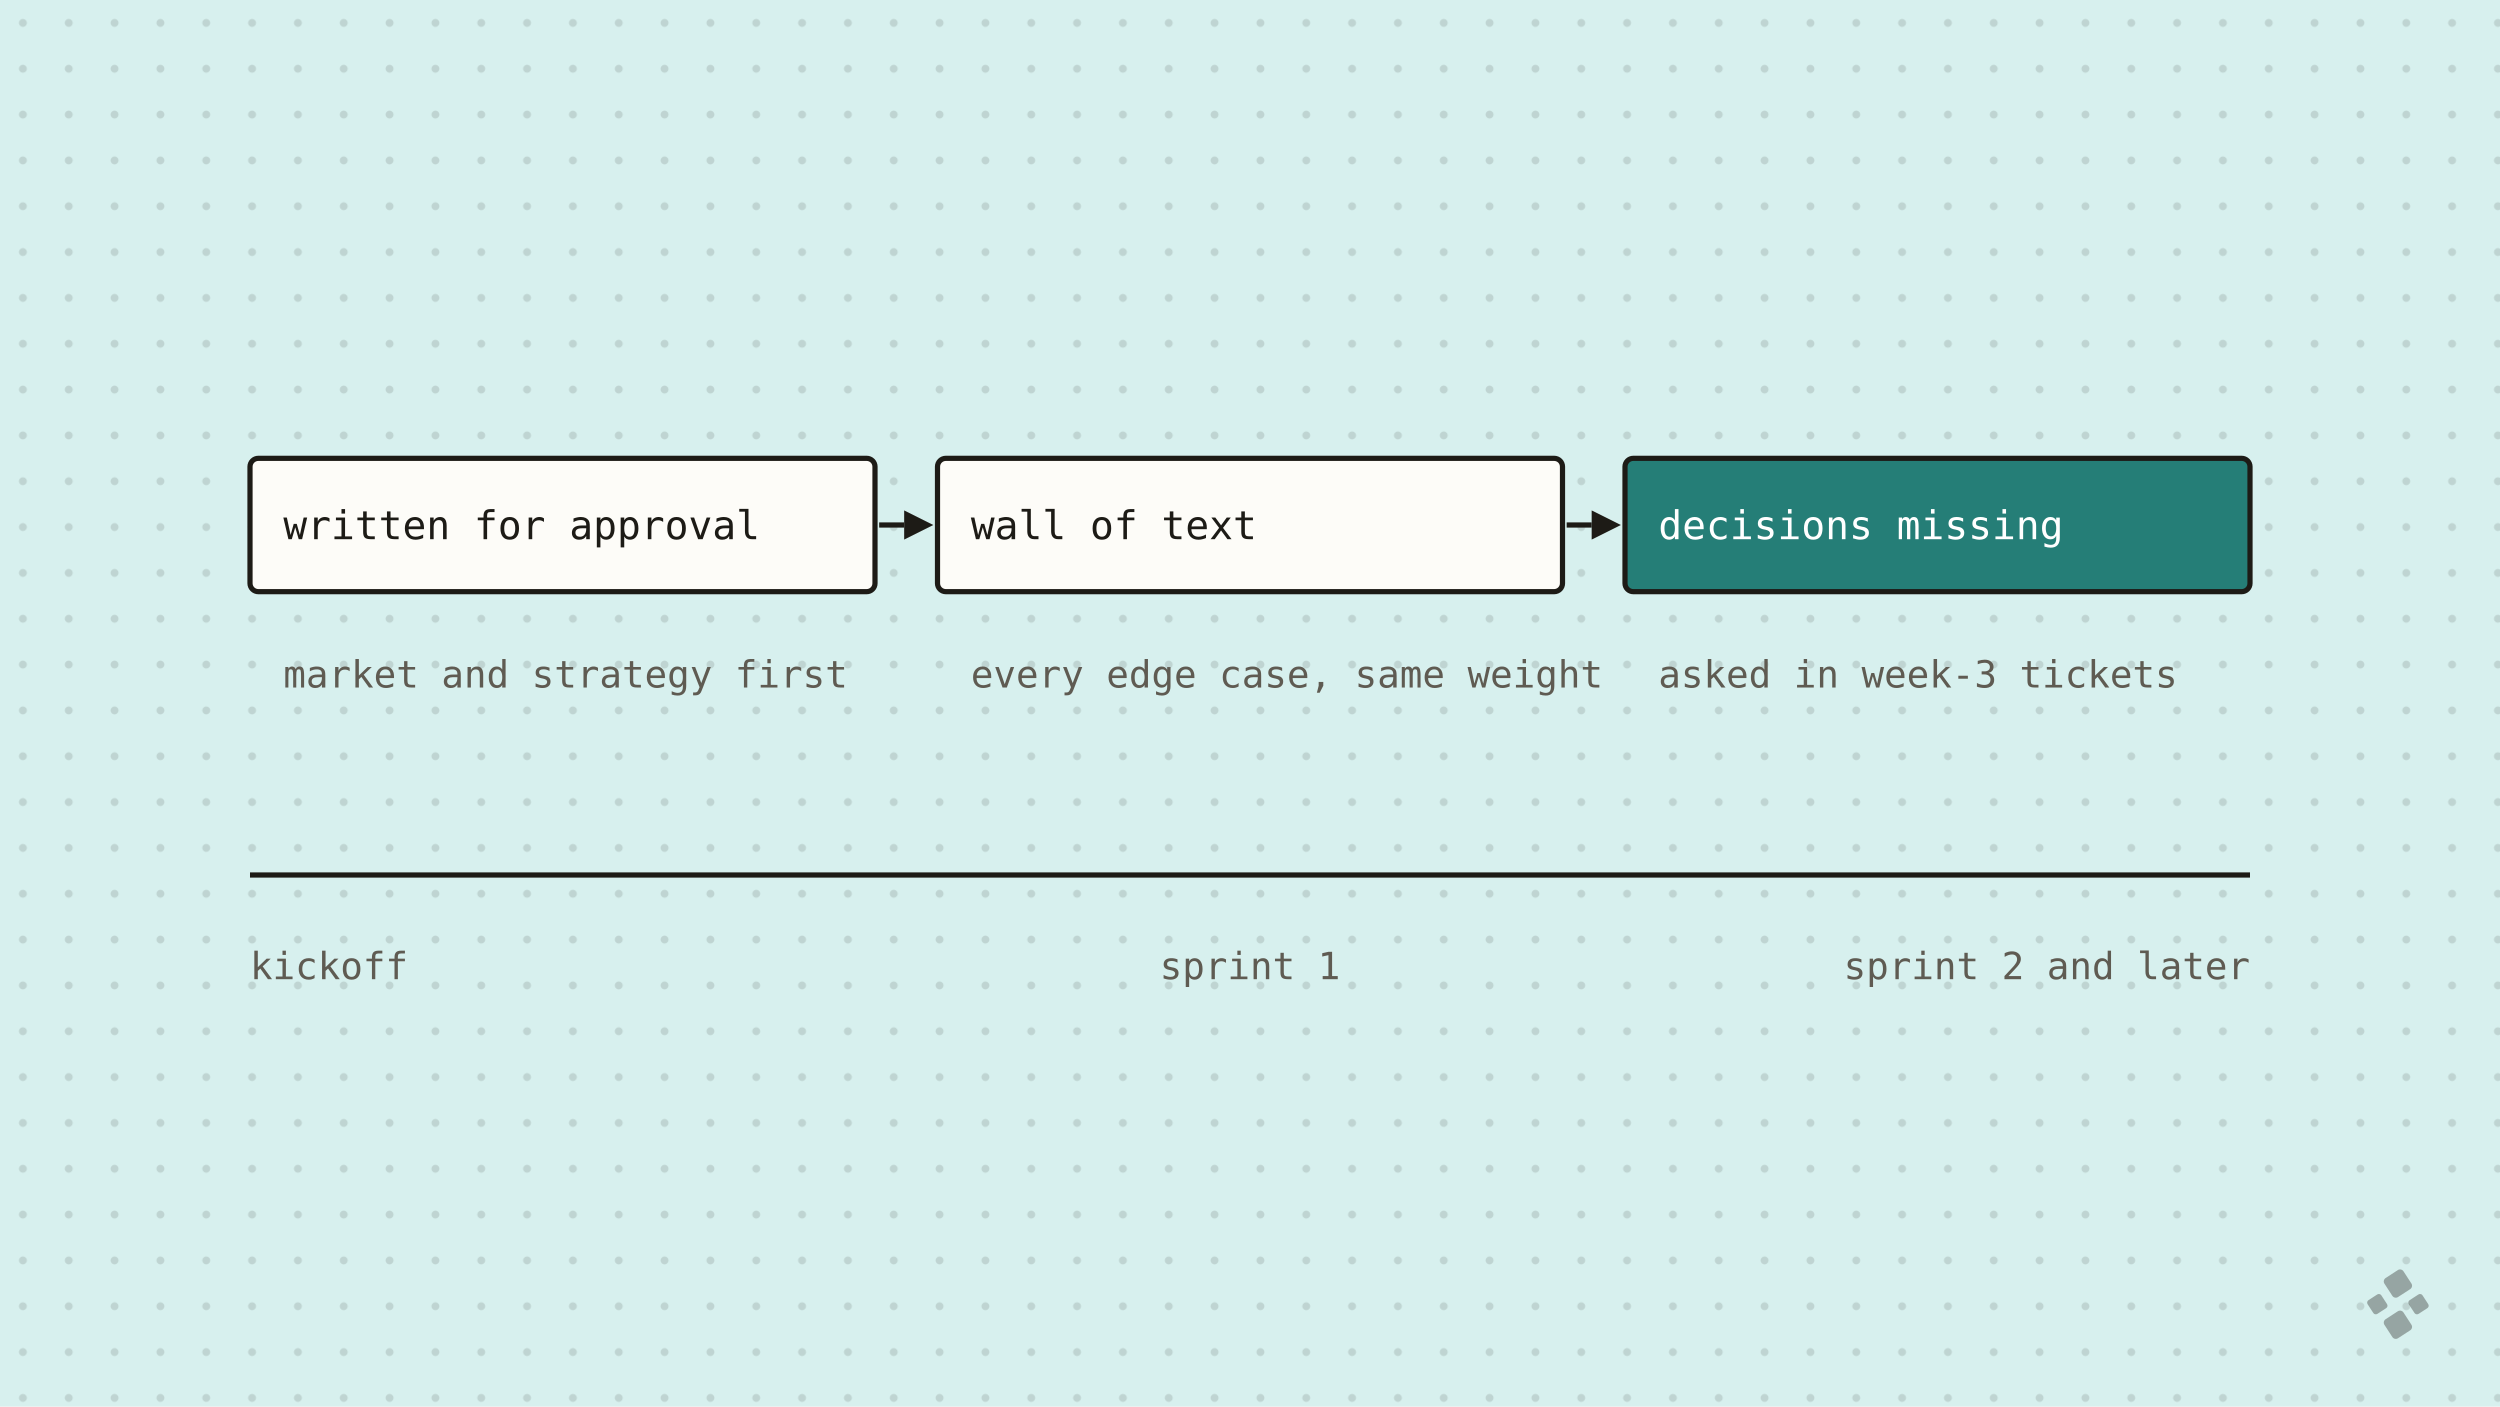
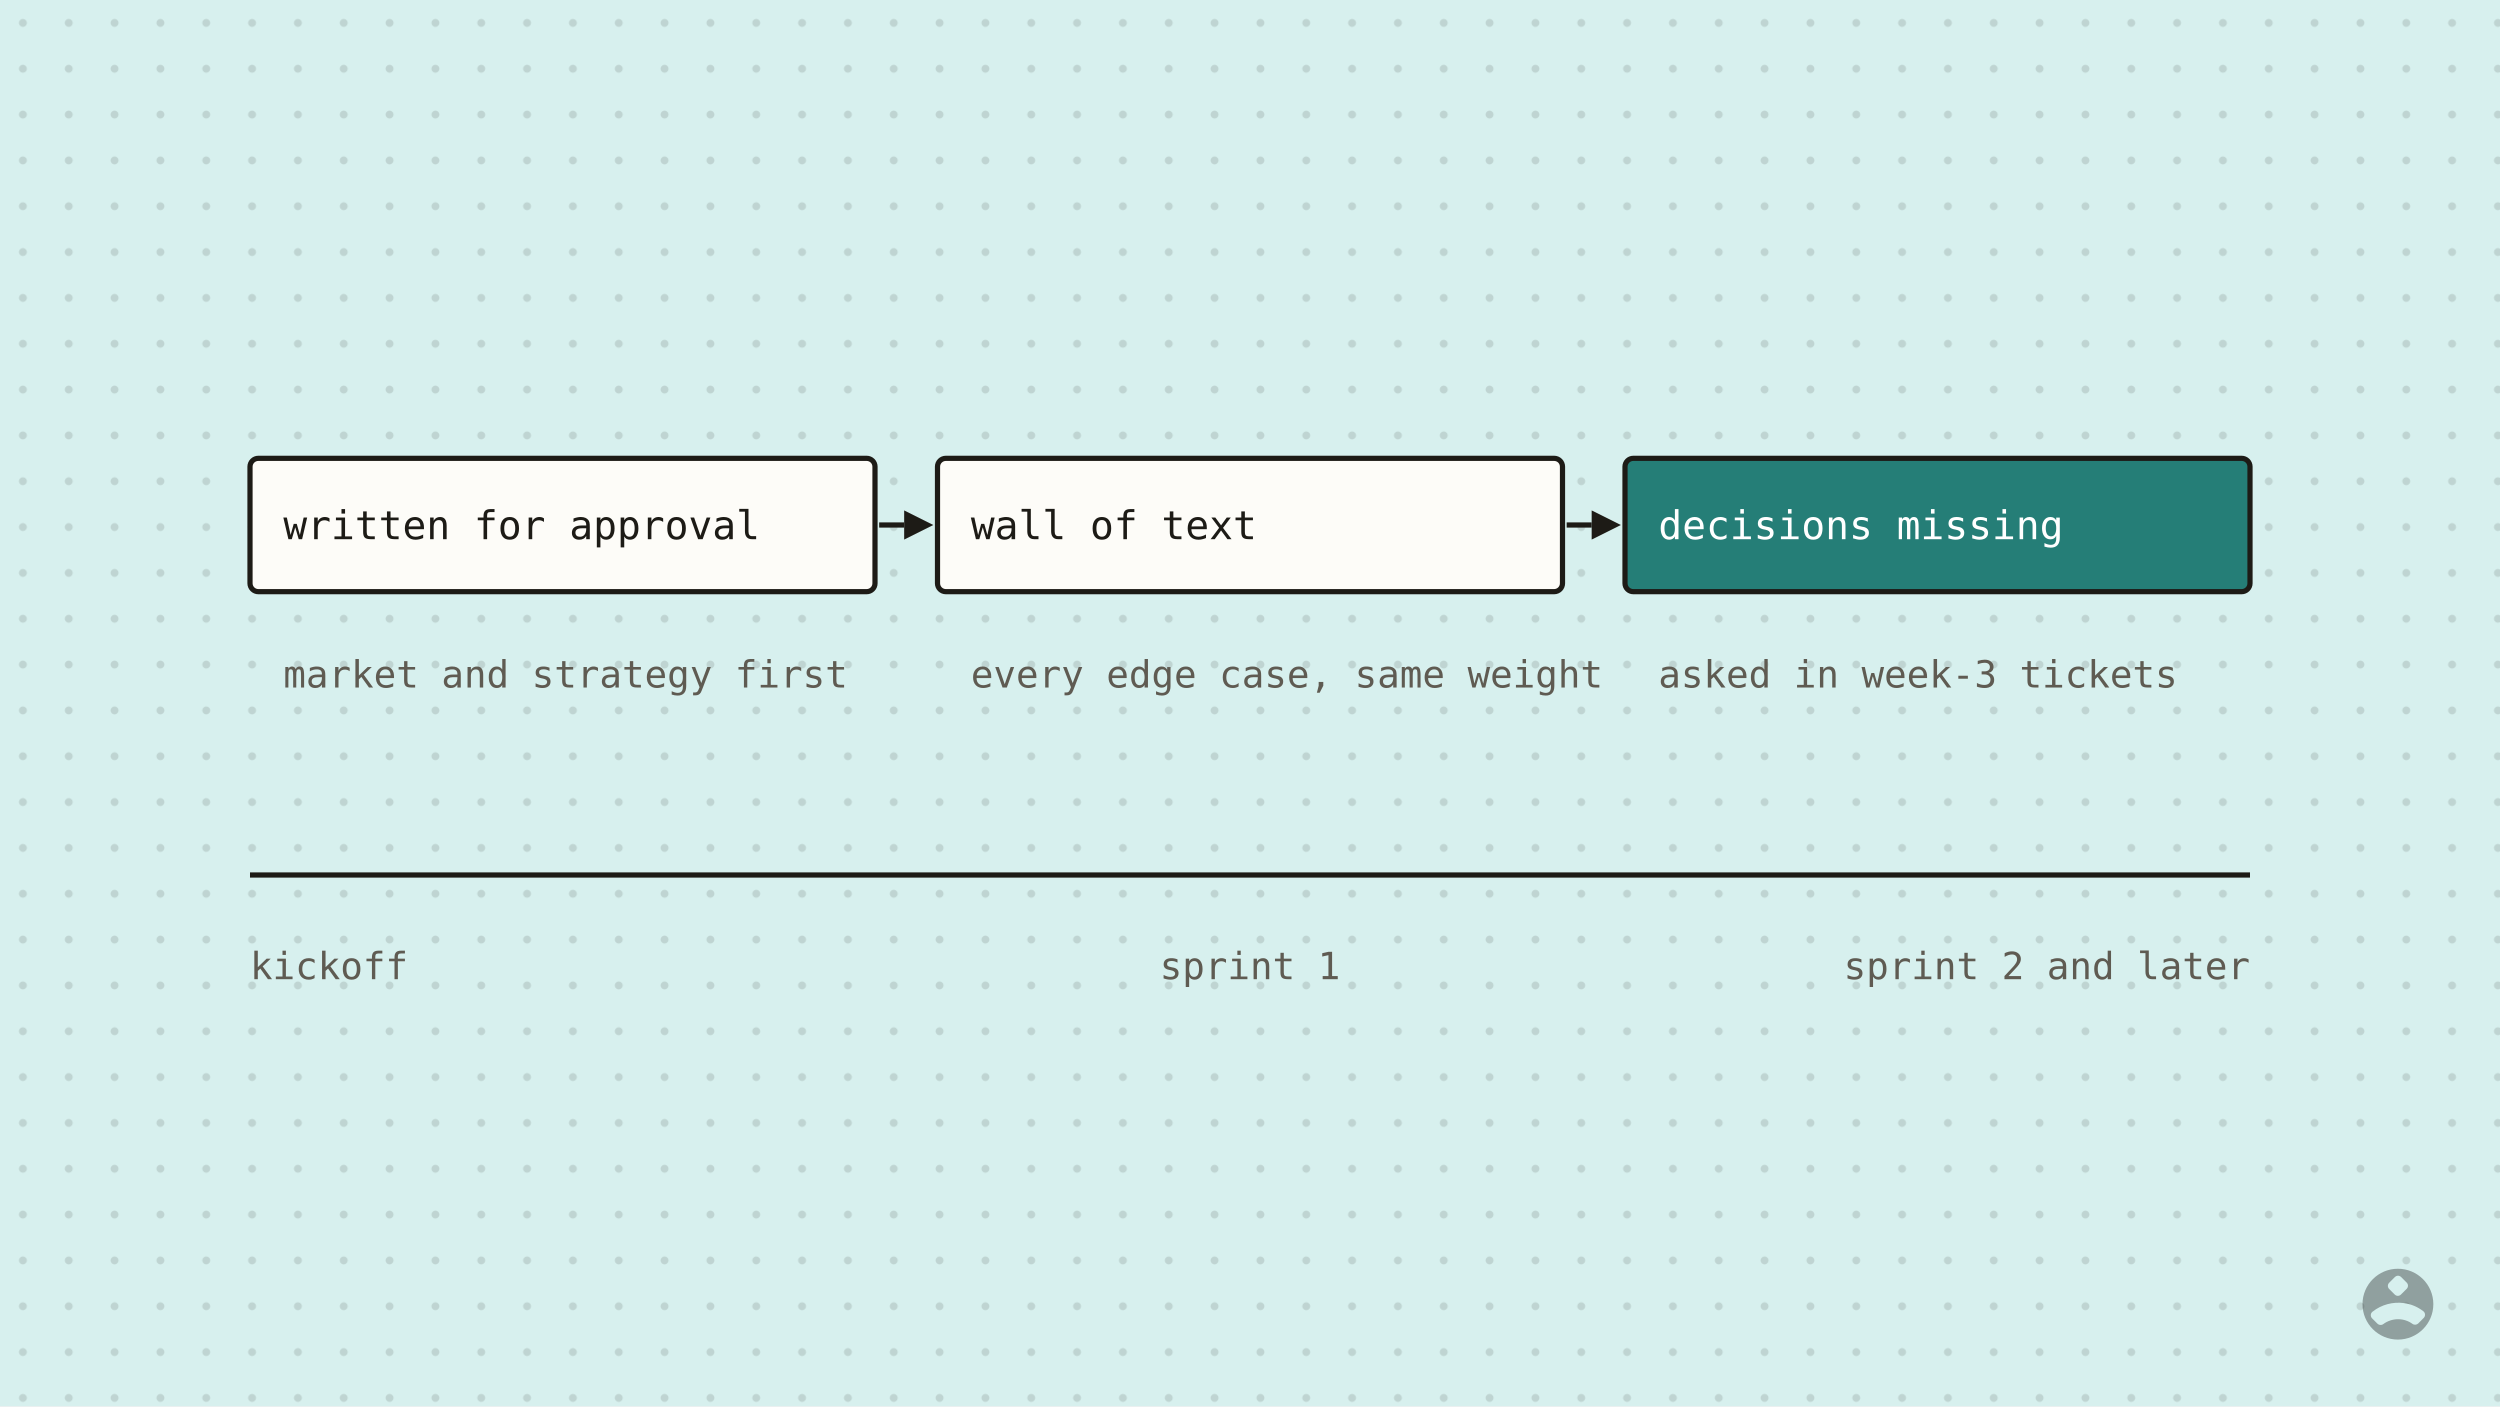
<svg xmlns="http://www.w3.org/2000/svg" viewBox="0 0 1200 675" width="1200" height="675" role="img" aria-labelledby="fig-where-prds-fail-t fig-where-prds-fail-d">
  <defs>
    <pattern id="fig-where-prds-fail-p" width="22" height="22" patternUnits="userSpaceOnUse">
      <circle cx="11.0" cy="11.0" r="1.9" fill="#1D1B16" />
    </pattern>
  </defs>
  <rect width="1200" height="675" fill="#D7F0EE" />
  <rect width="1200" height="675" fill="url(#fig-where-prds-fail-p)" opacity="0.13" />
  <rect x="120" y="220" width="300" height="64" rx="4" fill="#FDFCF8" stroke="#1D1B16" stroke-width="2.5" />
  <text x="136" y="258.8" font-family="Consolas, 'Cascadia Mono', Menlo, monospace" font-size="19" text-anchor="start" fill="#1D1B16">written for approval</text>
  <text x="136" y="330" font-family="Consolas, 'Cascadia Mono', Menlo, monospace" font-size="18" text-anchor="start" fill="#5F5B52">market and strategy first</text>
  <rect x="450" y="220" width="300" height="64" rx="4" fill="#FDFCF8" stroke="#1D1B16" stroke-width="2.5" />
  <text x="466" y="258.8" font-family="Consolas, 'Cascadia Mono', Menlo, monospace" font-size="19" text-anchor="start" fill="#1D1B16">wall of text</text>
  <text x="466" y="330" font-family="Consolas, 'Cascadia Mono', Menlo, monospace" font-size="18" text-anchor="start" fill="#5F5B52">every edge case, same weight</text>
  <rect x="780" y="220" width="300" height="64" rx="4" fill="#257E77" stroke="#1D1B16" stroke-width="2.5" />
  <text x="796" y="258.8" font-family="Consolas, 'Cascadia Mono', Menlo, monospace" font-size="19" text-anchor="start" fill="#FFFFFF">decisions missing</text>
  <text x="796" y="330" font-family="Consolas, 'Cascadia Mono', Menlo, monospace" font-size="18" text-anchor="start" fill="#5F5B52">asked in week-3 tickets</text>
  <path d="M422 252L434.0 252.0" stroke="#1D1B16" stroke-width="2.5" />
  <path d="M448 252L434.0 245.0L434.0 259.0Z" fill="#1D1B16" />
  <path d="M752 252L764.0 252.0" stroke="#1D1B16" stroke-width="2.5" />
  <path d="M778 252L764.0 245.0L764.0 259.0Z" fill="#1D1B16" />
  <path d="M120 420H1080" stroke="#1D1B16" stroke-width="2.5" />
  <text x="120" y="470" font-family="Consolas, 'Cascadia Mono', Menlo, monospace" font-size="18" text-anchor="start" fill="#5F5B52">kickoff</text>
  <text x="600" y="470" font-family="Consolas, 'Cascadia Mono', Menlo, monospace" font-size="18" text-anchor="middle" fill="#5F5B52">sprint 1</text>
  <text x="1080" y="470" font-family="Consolas, 'Cascadia Mono', Menlo, monospace" font-size="18" text-anchor="end" fill="#5F5B52">sprint 2 and later</text>
-   <g transform="translate(1134 609) scale(0.3333) translate(1 1)" opacity="0.35">
-     <path fill="#1D1B16" d="M58.01 2.66 69.42 20.21C71.19 22.94 70.41 26.58 67.68 28.36L50.13 39.76C47.4 41.53 43.76 40.75 41.99 38.03L30.58 20.47C28.81 17.74 29.59 14.1 32.32 12.33L49.87 0.93C52.6 -0.85 56.24 -0.07 58.01 2.66ZM41.99 97.34 30.58 79.79C28.81 77.06 29.59 73.42 32.32 71.64L49.87 60.24C52.6 58.47 56.24 59.25 58.01 61.97L69.42 79.53C71.19 82.26 70.41 85.9 67.68 87.67L50.13 99.07C47.4 100.85 43.76 100.07 41.99 97.34ZM92.39 55.77 79.75 63.98C77.79 65.25 75.16 64.7 73.89 62.73L65.68 50.09C64.41 48.13 64.96 45.5 66.93 44.23L79.57 36.02C81.53 34.75 84.15 35.3 85.43 37.27L93.64 49.91C94.91 51.87 94.36 54.5 92.39 55.77ZM7.61 44.23 20.25 36.02C22.21 34.75 24.84 35.3 26.11 37.27L34.32 49.91C35.59 51.87 35.04 54.5 33.07 55.77L20.43 63.98C18.47 65.25 15.85 64.7 14.57 62.73L6.36 50.09C5.09 48.13 5.64 45.5 7.61 44.23Z" />
+   <g transform="translate(1134 609) scale(0.019495) translate(-88 -88)">
+     <path fill="#D7F0EE" d="M1595.8,1298.3c46.5-46.8,41.8-123.9-10.2-164.4-142.3-110.7-308-177.5-479-200.5h-.1c-267.4-36-547.8,35-772.4,212.3-51.6,40.8-55.8,117.6-9.3,164.1l130.3,130.3c38.5,38.5,99.6,43.6,143.5,11.2,214.8-158.6,507.6-161,720.2-6,43.8,31.9,104.4,26.8,142.6-11.7l134.5-135.4Z" />
+     <path fill="#D7F0EE" d="M1176.4,429.5l-138.2-138.2c-41.9-41.9-109.9-41.9-151.9,0l-142.2,142.2c-41.9,41.9-41.9,109.9,0,151.9l138.2,138.2c41.9,41.9,109.9,41.9,151.8,0l142.3-142.2c42-41.9,42-109.9,0-151.9Z" />
+   </g>
+   <g transform="translate(1134 609) scale(0.019495) translate(-88 -88)" opacity="0.35">
+     <path fill="#0B0B0C" fill-rule="evenodd" d="M960 88a872 872 0 0 1 872 872a872 872 0 0 1-872 872a872 872 0 0 1-872-872a872 872 0 0 1 872-872ZM1595.8,1298.3c46.5-46.8,41.8-123.9-10.2-164.4-142.3-110.7-308-177.5-479-200.5h-.1c-267.4-36-547.8,35-772.4,212.3-51.6,40.8-55.8,117.6-9.3,164.1l130.3,130.3c38.5,38.5,99.6,43.6,143.5,11.2,214.8-158.6,507.6-161,720.2-6,43.8,31.9,104.4,26.8,142.6-11.7l134.5-135.4ZM1176.4,429.5l-138.2-138.2c-41.9-41.9-109.9-41.9-151.9,0l-142.2,142.2c-41.9,41.9-41.9,109.9,0,151.9l138.2,138.2c41.9,41.9,109.9,41.9,151.8,0l142.3-142.2c42-41.9,42-109.9,0-151.9Z" />
  </g>
</svg>
